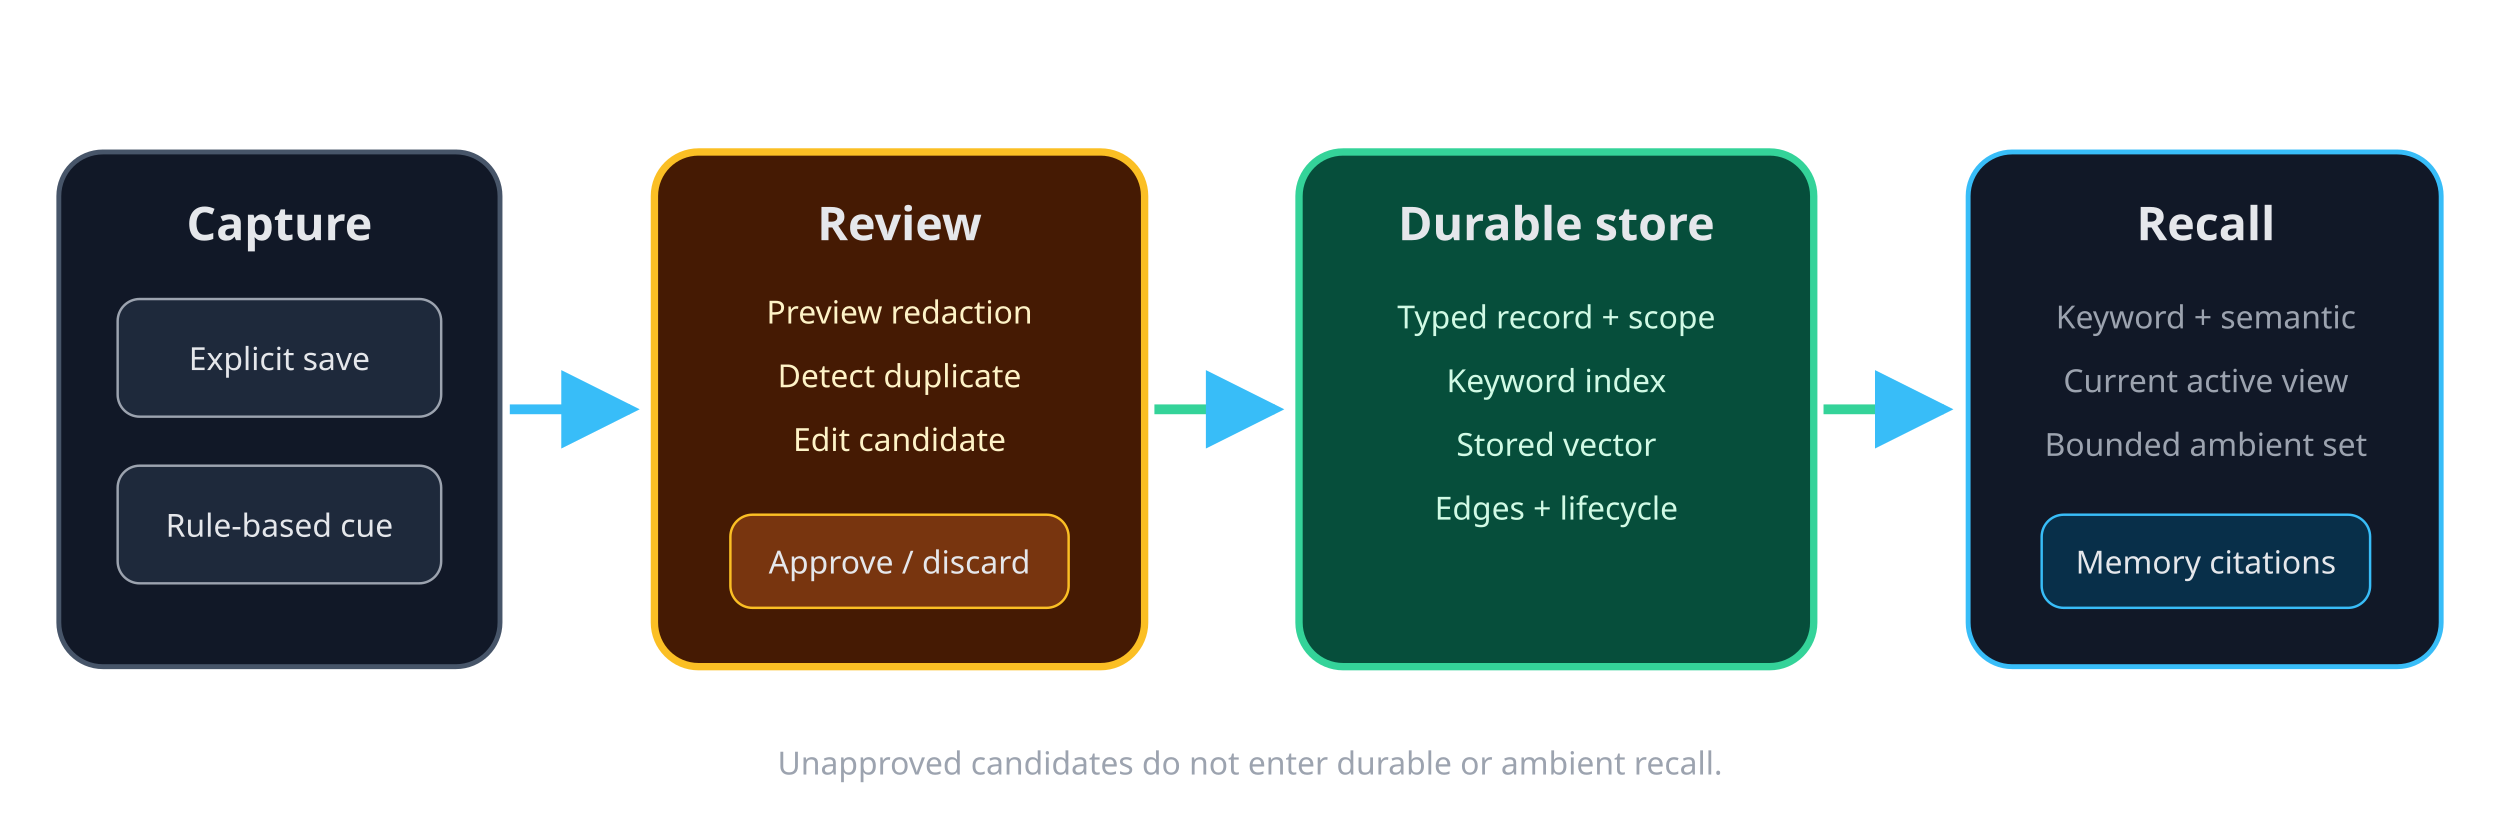
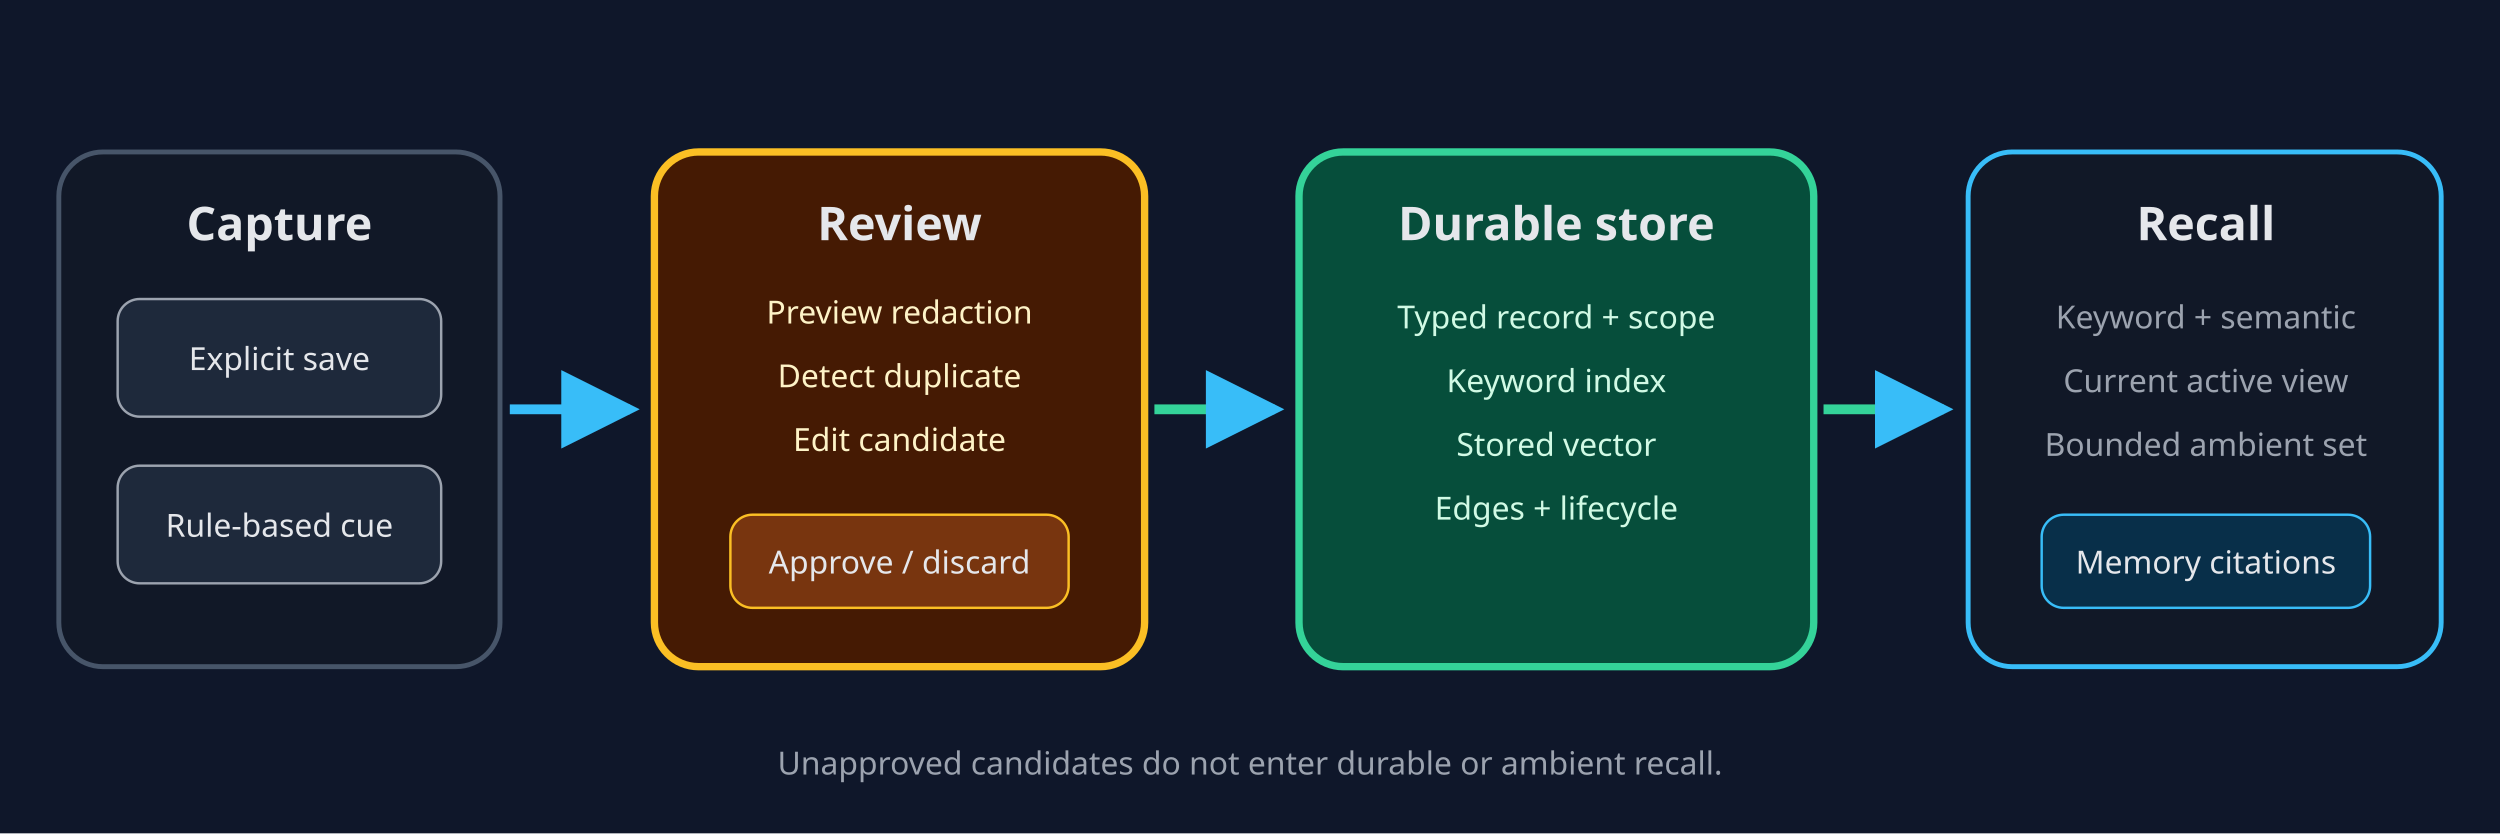
<svg xmlns="http://www.w3.org/2000/svg" viewBox="0 0 1020 340" role="img" aria-labelledby="title desc">
+   <rect width="1020" height="340" fill="#0f172a" />
  <defs>
    <marker id="arrow" markerWidth="8" markerHeight="8" refX="7" refY="4" orient="auto">
      <path d="M0 0 8 4 0 8Z" fill="#38bdf8" />
    </marker>
  </defs>
  <rect x="24" y="62" width="180" height="210" rx="18" fill="#111827" stroke="#475569" stroke-width="2" />
  <text x="114" y="98" text-anchor="middle" fill="#e5e7eb" font-family="system-ui, sans-serif" font-size="19" font-weight="700">Capture</text>
  <rect x="48" y="122" width="132" height="48" rx="9" fill="#1e293b" stroke="#9ca3af" />
  <text x="114" y="151" text-anchor="middle" fill="#e5e7eb" font-family="system-ui, sans-serif" font-size="13">Explicit save</text>
  <rect x="48" y="190" width="132" height="48" rx="9" fill="#1e293b" stroke="#9ca3af" />
  <text x="114" y="219" text-anchor="middle" fill="#e5e7eb" font-family="system-ui, sans-serif" font-size="13">Rule-based cue</text>
  <path d="M208 167H257" stroke="#38bdf8" stroke-width="4" marker-end="url(#arrow)" />
  <rect x="267" y="62" width="200" height="210" rx="18" fill="#451a03" stroke="#fbbf24" stroke-width="3" />
  <text x="367" y="98" text-anchor="middle" fill="#e5e7eb" font-family="system-ui, sans-serif" font-size="19" font-weight="700">Review</text>
  <text x="367" y="132" text-anchor="middle" fill="#fef3c7" font-family="system-ui, sans-serif" font-size="13">Preview redaction</text>
  <text x="367" y="158" text-anchor="middle" fill="#fef3c7" font-family="system-ui, sans-serif" font-size="13">Detect duplicate</text>
  <text x="367" y="184" text-anchor="middle" fill="#fef3c7" font-family="system-ui, sans-serif" font-size="13">Edit candidate</text>
  <rect x="298" y="210" width="138" height="38" rx="9" fill="#78350f" stroke="#fbbf24" />
  <text x="367" y="234" text-anchor="middle" fill="#e5e7eb" font-family="system-ui, sans-serif" font-size="13">Approve / discard</text>
  <path d="M471 167H520" stroke="#34d399" stroke-width="4" marker-end="url(#arrow)" />
  <rect x="530" y="62" width="210" height="210" rx="18" fill="#064e3b" stroke="#34d399" stroke-width="3" />
  <text x="635" y="98" text-anchor="middle" fill="#e5e7eb" font-family="system-ui, sans-serif" font-size="19" font-weight="700">Durable store</text>
  <text x="635" y="134" text-anchor="middle" fill="#d1fae5" font-family="system-ui, sans-serif" font-size="13">Typed record + scope</text>
  <text x="635" y="160" text-anchor="middle" fill="#d1fae5" font-family="system-ui, sans-serif" font-size="13">Keyword index</text>
  <text x="635" y="186" text-anchor="middle" fill="#d1fae5" font-family="system-ui, sans-serif" font-size="13">Stored vector</text>
  <text x="635" y="212" text-anchor="middle" fill="#d1fae5" font-family="system-ui, sans-serif" font-size="13">Edges + lifecycle</text>
  <path d="M744 167H793" stroke="#34d399" stroke-width="4" marker-end="url(#arrow)" />
  <rect x="803" y="62" width="193" height="210" rx="18" fill="#111827" stroke="#38bdf8" stroke-width="2" />
  <text x="900" y="98" text-anchor="middle" fill="#e5e7eb" font-family="system-ui, sans-serif" font-size="19" font-weight="700">Recall</text>
  <text x="900" y="134" text-anchor="middle" fill="#9ca3af" font-family="system-ui, sans-serif" font-size="13">Keyword + semantic</text>
  <text x="900" y="160" text-anchor="middle" fill="#9ca3af" font-family="system-ui, sans-serif" font-size="13">Current active view</text>
  <text x="900" y="186" text-anchor="middle" fill="#9ca3af" font-family="system-ui, sans-serif" font-size="13">Bounded ambient set</text>
  <rect x="833" y="210" width="134" height="38" rx="9" fill="#082f49" stroke="#38bdf8" />
  <text x="900" y="234" text-anchor="middle" fill="#e5e7eb" font-family="system-ui, sans-serif" font-size="13">Memory citations</text>
  <text x="510" y="316" text-anchor="middle" fill="#9ca3af" font-family="system-ui, sans-serif" font-size="13">Unapproved candidates do not enter durable or ambient recall.</text>
</svg>
